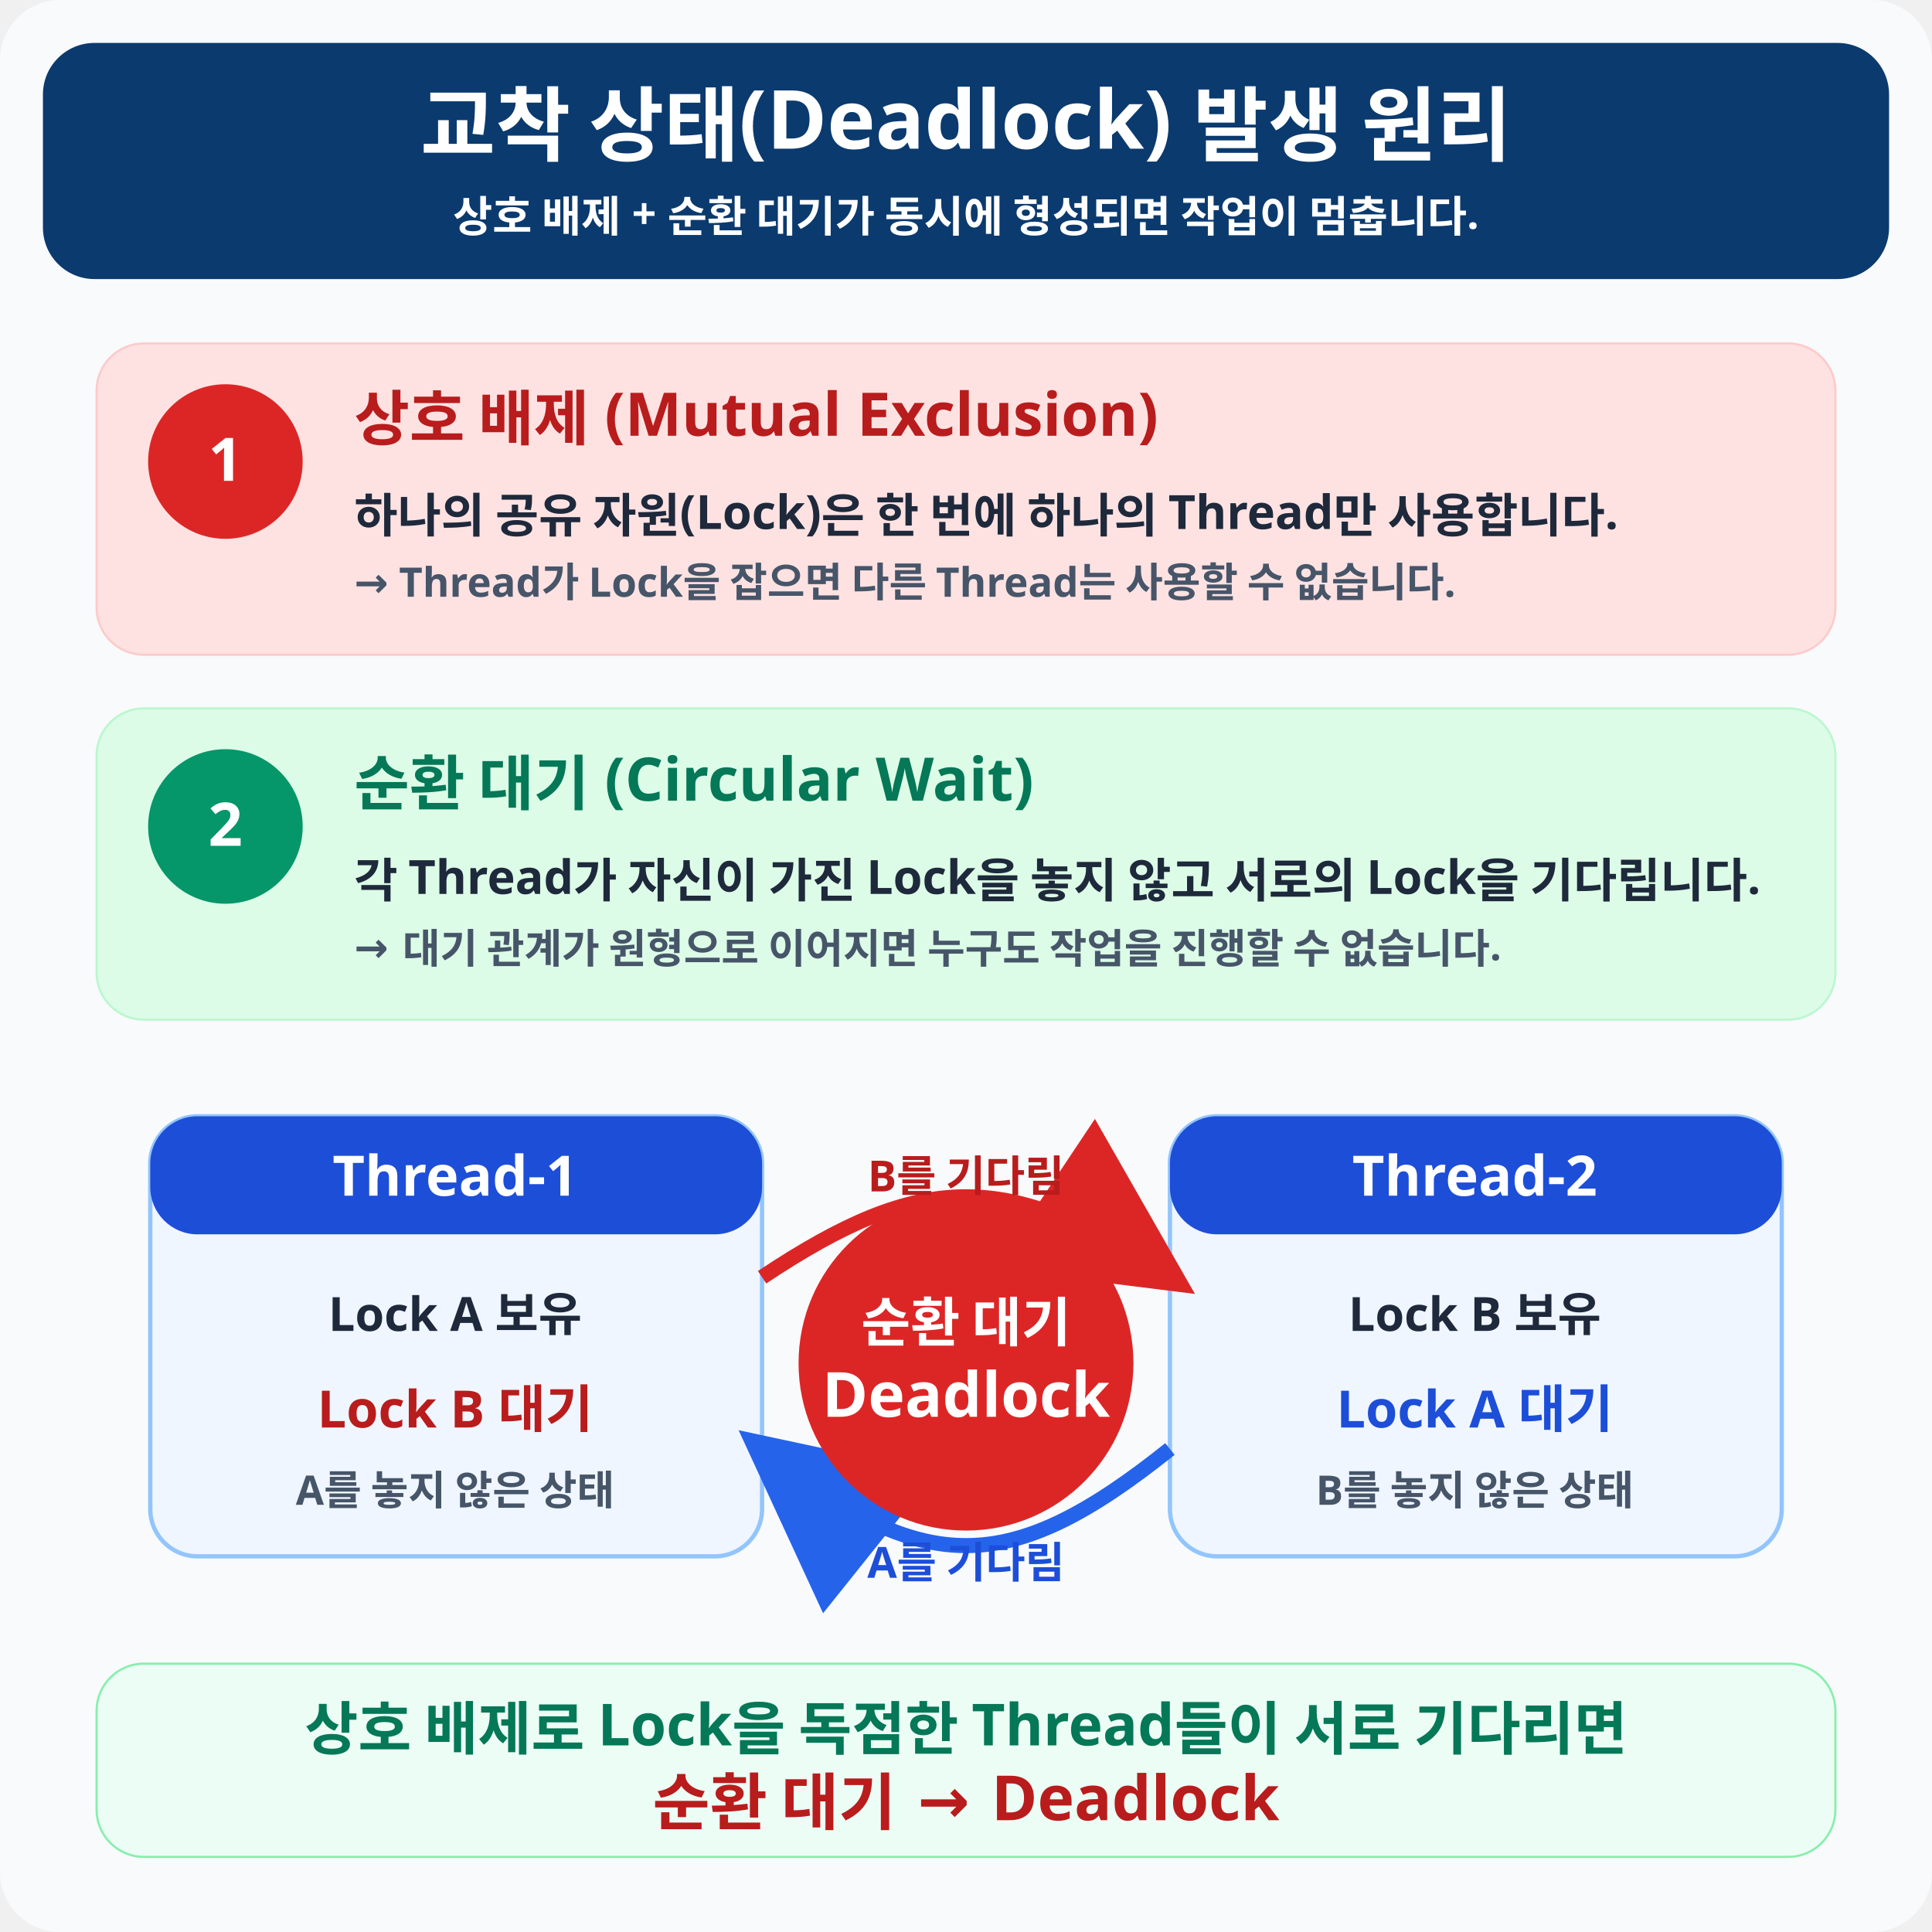
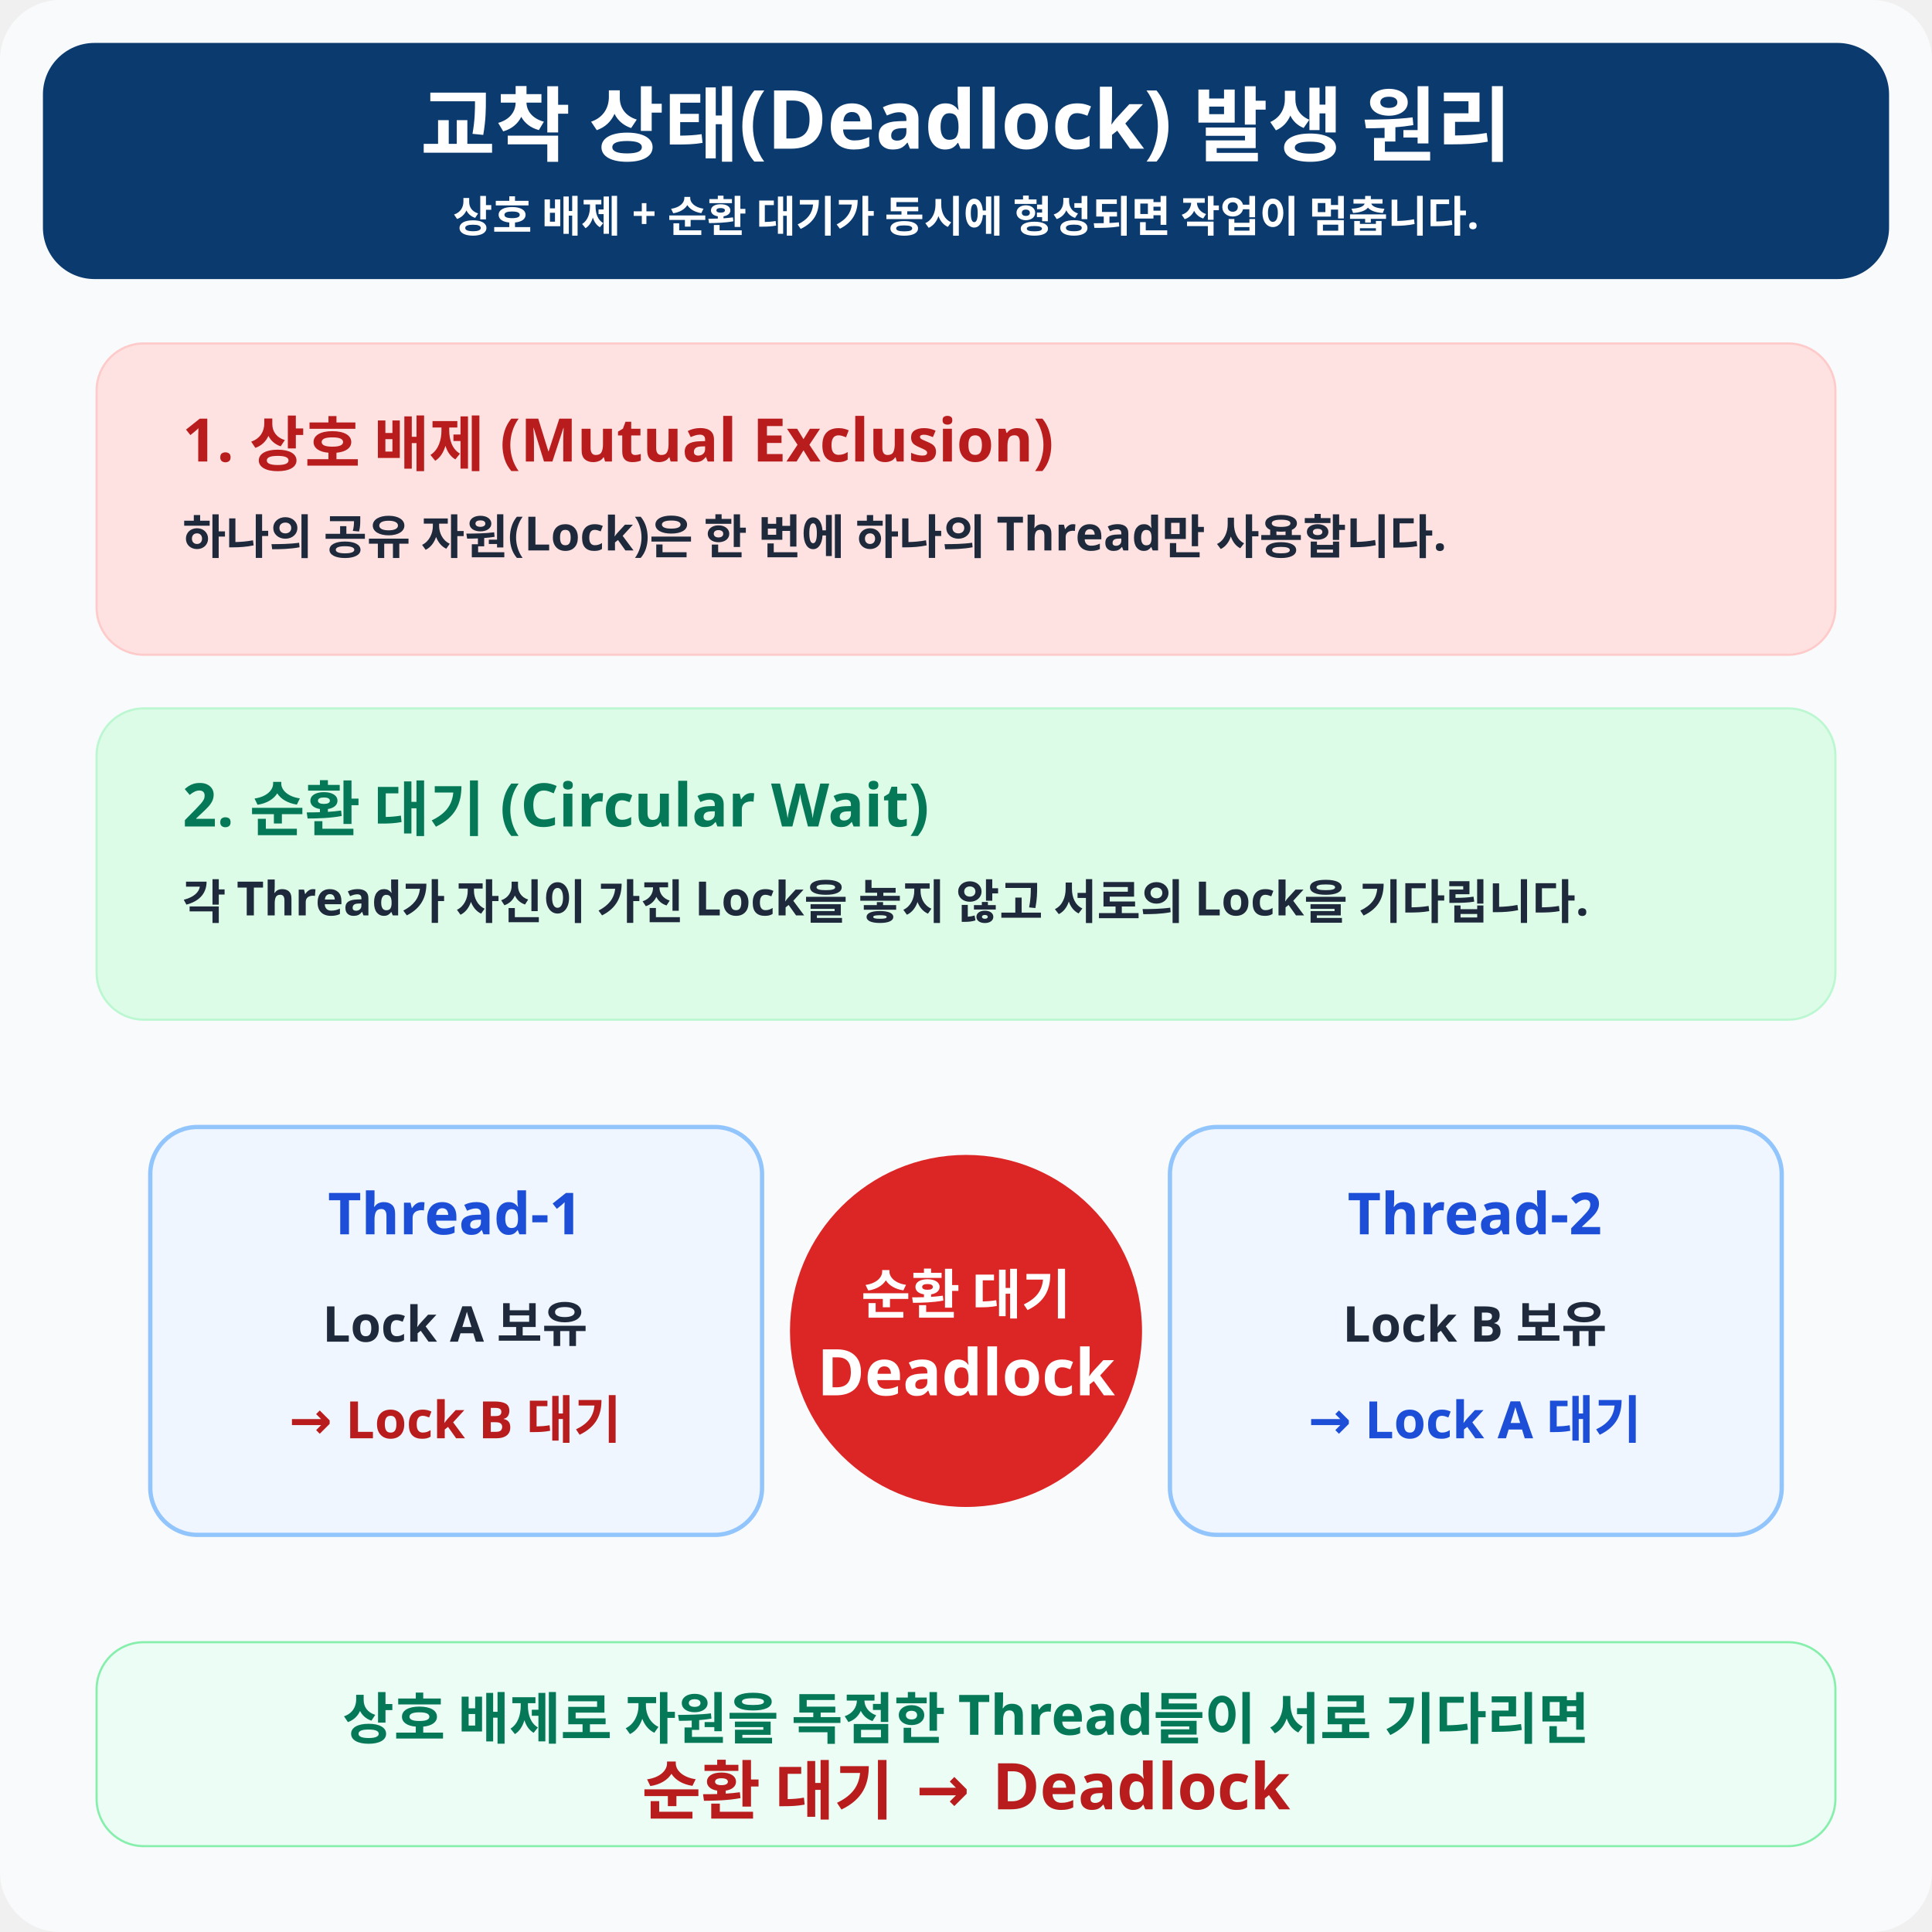
<svg xmlns="http://www.w3.org/2000/svg" width="900" height="900" viewBox="0 0 900 900">
-   <defs>
-     <style>
-       .title{font:700 42px sans-serif;fill:#0b2545}.sub{font:600 22px sans-serif;fill:#334155}.h{font:700 28px sans-serif}.t{font:600 22px sans-serif;fill:#1e293b}.small{font:600 19px sans-serif;fill:#475569}.white{fill:#fff}.red{fill:#b91c1c}.green{fill:#047857}.blue{fill:#1d4ed8}
-     </style>
-     <marker id="arrowRed" markerWidth="12" markerHeight="12" refX="10" refY="6" orient="auto">
-       <path d="M0,0 L12,6 L0,12 z" fill="#dc2626" />
-     </marker>
-     <marker id="arrowBlue" markerWidth="12" markerHeight="12" refX="10" refY="6" orient="auto">
-       <path d="M0,0 L12,6 L0,12 z" fill="#2563eb" />
-     </marker>
-   </defs>
  <rect width="900" height="900" rx="28" fill="#f8fafc" />
  <rect x="20" y="20" width="860" height="110" rx="24" fill="#0b3a6e" />
-   <text x="450" y="72" text-anchor="middle" class="white" style="font:700 38px sans-serif">교착 상태(Deadlock) 발생 원리</text>
-   <text x="450" y="108" text-anchor="middle" class="white" style="font:600 20px sans-serif">상호 배제 + 순환 대기가 동시에 형성되면 작업이 멈춥니다.</text>
+   <text x="450" y="72" text-anchor="middle" fill="#fff" style="font:700 38px sans-serif">교착 상태(Deadlock) 발생 원리</text>
+   <text x="450" y="108" text-anchor="middle" fill="#fff" style="font:600 20px sans-serif">상호 배제 + 순환 대기가 동시에 형성되면 작업이 멈춥니다.</text>
  <rect x="45" y="160" width="810" height="145" rx="22" fill="#fee2e2" stroke="#fecaca" />
-   <circle cx="105" cy="215" r="36" fill="#dc2626" />
-   <text x="105" y="224" text-anchor="middle" class="white" style="font:700 28px sans-serif">1</text>
-   <text x="165" y="205" class="h red">상호 배제 (Mutual Exclusion)</text>
-   <text x="165" y="248" class="t">하나의 공유 자원(Lock)은 한 번에 하나의 Thread만 사용합니다.</text>
-   <text x="165" y="278" class="small">→ Thread가 Lock을 잡으면 다른 Thread는 사용할 수 없습니다.</text>
+   <text x="85" y="215" fill="#b91c1c" style="font:700 28px sans-serif">1. 상호 배제 (Mutual Exclusion)</text>
+   <text x="85" y="258" fill="#1e293b" style="font:600 22px sans-serif">하나의 공유 자원(Lock)은 한 번에 하나의 Thread만 사용합니다.</text>
  <rect x="45" y="330" width="810" height="145" rx="22" fill="#dcfce7" stroke="#bbf7d0" />
-   <circle cx="105" cy="385" r="36" fill="#059669" />
-   <text x="105" y="394" text-anchor="middle" class="white" style="font:700 28px sans-serif">2</text>
-   <text x="165" y="375" class="h green">순환 대기 (Circular Wait)</text>
-   <text x="165" y="418" class="t">각 Thread가 자신이 가진 Lock을 놓지 않고 서로의 Lock을 기다립니다.</text>
-   <text x="165" y="448" class="small">→ 대기 관계가 원형으로 이어지면 누구도 작업을 진행할 수 없습니다.</text>
-   <rect x="70" y="520" width="285" height="205" rx="22" fill="#eff6ff" stroke="#93c5fd" stroke-width="2" />
-   <rect x="70" y="520" width="285" height="55" rx="22" fill="#1d4ed8" />
-   <text x="212" y="557" text-anchor="middle" class="white" style="font:700 26px sans-serif">Thread-1</text>
-   <text x="212" y="620" text-anchor="middle" class="t">Lock A 보유</text>
-   <text x="212" y="665" text-anchor="middle" class="red" style="font:700 24px sans-serif">Lock B 대기</text>
-   <text x="212" y="701" text-anchor="middle" class="small">A를 놓지 않은 상태</text>
-   <rect x="545" y="520" width="285" height="205" rx="22" fill="#eff6ff" stroke="#93c5fd" stroke-width="2" />
-   <rect x="545" y="520" width="285" height="55" rx="22" fill="#1d4ed8" />
-   <text x="687" y="557" text-anchor="middle" class="white" style="font:700 26px sans-serif">Thread-2</text>
-   <text x="687" y="620" text-anchor="middle" class="t">Lock B 보유</text>
-   <text x="687" y="665" text-anchor="middle" class="blue" style="font:700 24px sans-serif">Lock A 대기</text>
-   <text x="687" y="701" text-anchor="middle" class="small">B를 놓지 않은 상태</text>
-   <path d="M355 595 C430 545 470 545 545 595" fill="none" stroke="#dc2626" stroke-width="7" marker-end="url(#arrowRed)" />
-   <text x="450" y="555" text-anchor="middle" class="red" style="font:700 20px sans-serif">B를 기다림</text>
-   <path d="M545 675 C470 735 430 735 355 675" fill="none" stroke="#2563eb" stroke-width="7" marker-end="url(#arrowBlue)" />
-   <text x="450" y="735" text-anchor="middle" class="blue" style="font:700 20px sans-serif">A를 기다림</text>
-   <circle cx="450" cy="635" r="78" fill="#dc2626" />
-   <text x="450" y="625" text-anchor="middle" class="white" style="font:700 25px sans-serif">순환 대기</text>
-   <text x="450" y="660" text-anchor="middle" class="white" style="font:700 29px sans-serif">Deadlock</text>
-   <rect x="45" y="775" width="810" height="90" rx="22" fill="#ecfdf5" stroke="#86efac" />
-   <text x="450" y="815" text-anchor="middle" class="green" style="font:700 27px sans-serif">상호 배제로 Lock을 독점한 Thread들이 서로 기다리면</text>
-   <text x="450" y="850" text-anchor="middle" class="red" style="font:700 29px sans-serif">순환 대기 → Deadlock</text>
+   <text x="85" y="385" fill="#047857" style="font:700 28px sans-serif">2. 순환 대기 (Circular Wait)</text>
+   <text x="85" y="428" fill="#1e293b" style="font:600 22px sans-serif">각 Thread가 자신이 가진 Lock을 놓지 않고 서로의 Lock을 기다립니다.</text>
+   <rect x="70" y="525" width="285" height="190" rx="22" fill="#eff6ff" stroke="#93c5fd" stroke-width="2" />
+   <text x="212" y="575" text-anchor="middle" fill="#1d4ed8" style="font:700 27px sans-serif">Thread-1</text>
+   <text x="212" y="625" text-anchor="middle" fill="#1e293b" style="font:600 23px sans-serif">Lock A 보유</text>
+   <text x="212" y="670" text-anchor="middle" fill="#b91c1c" style="font:700 24px sans-serif">→ Lock B 대기</text>
+   <rect x="545" y="525" width="285" height="190" rx="22" fill="#eff6ff" stroke="#93c5fd" stroke-width="2" />
+   <text x="687" y="575" text-anchor="middle" fill="#1d4ed8" style="font:700 27px sans-serif">Thread-2</text>
+   <text x="687" y="625" text-anchor="middle" fill="#1e293b" style="font:600 23px sans-serif">Lock B 보유</text>
+   <text x="687" y="670" text-anchor="middle" fill="#1d4ed8" style="font:700 24px sans-serif">→ Lock A 대기</text>
+   <circle cx="450" cy="620" r="82" fill="#dc2626" />
+   <text x="450" y="612" text-anchor="middle" fill="#fff" style="font:700 25px sans-serif">순환 대기</text>
+   <text x="450" y="650" text-anchor="middle" fill="#fff" style="font:700 30px sans-serif">Deadlock</text>
+   <rect x="45" y="765" width="810" height="95" rx="22" fill="#ecfdf5" stroke="#86efac" />
+   <text x="450" y="810" text-anchor="middle" fill="#047857" style="font:700 26px sans-serif">상호 배제로 자원을 독점한 Thread들이 서로 기다리면</text>
+   <text x="450" y="845" text-anchor="middle" fill="#b91c1c" style="font:700 30px sans-serif">순환 대기 → Deadlock</text>
</svg>
